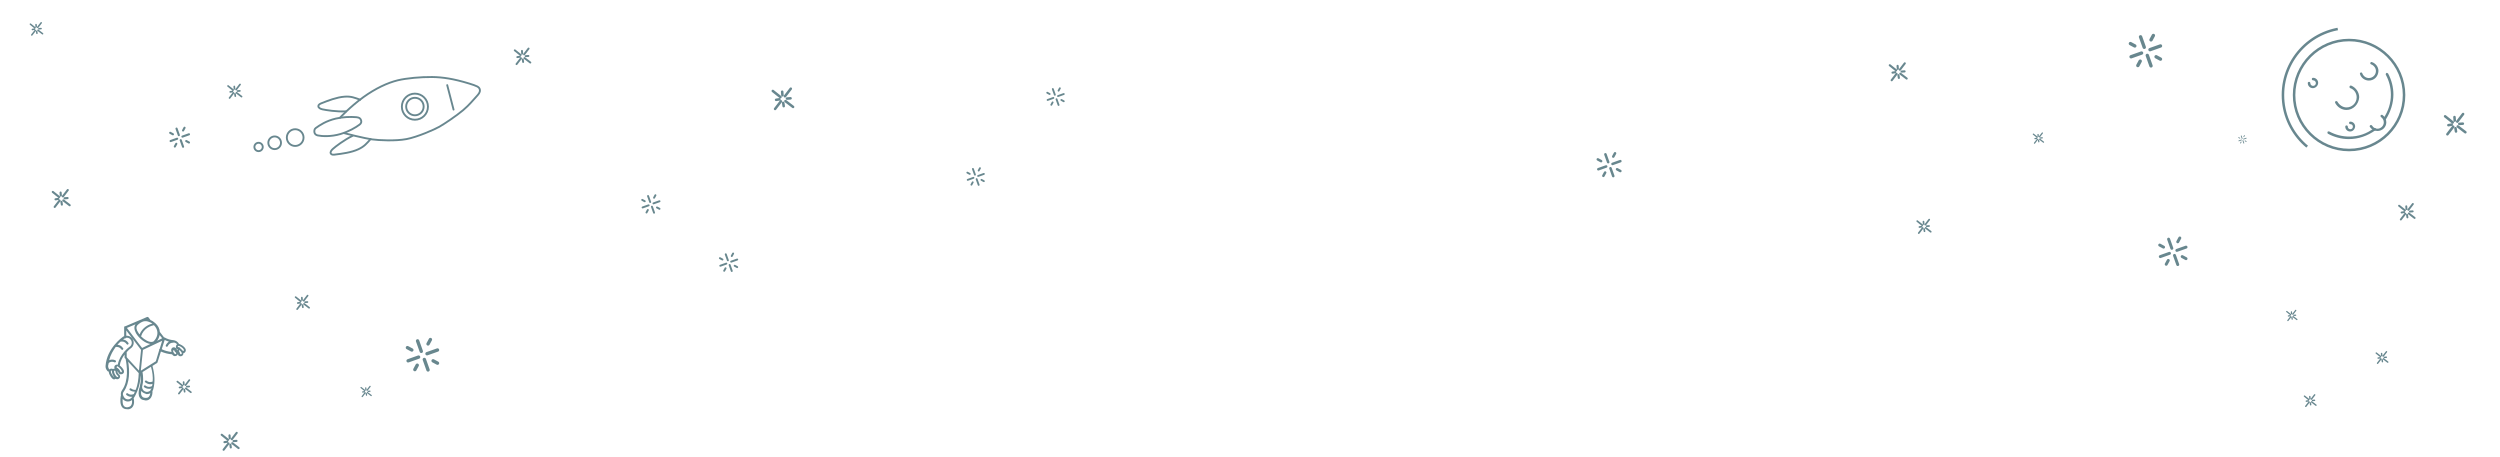
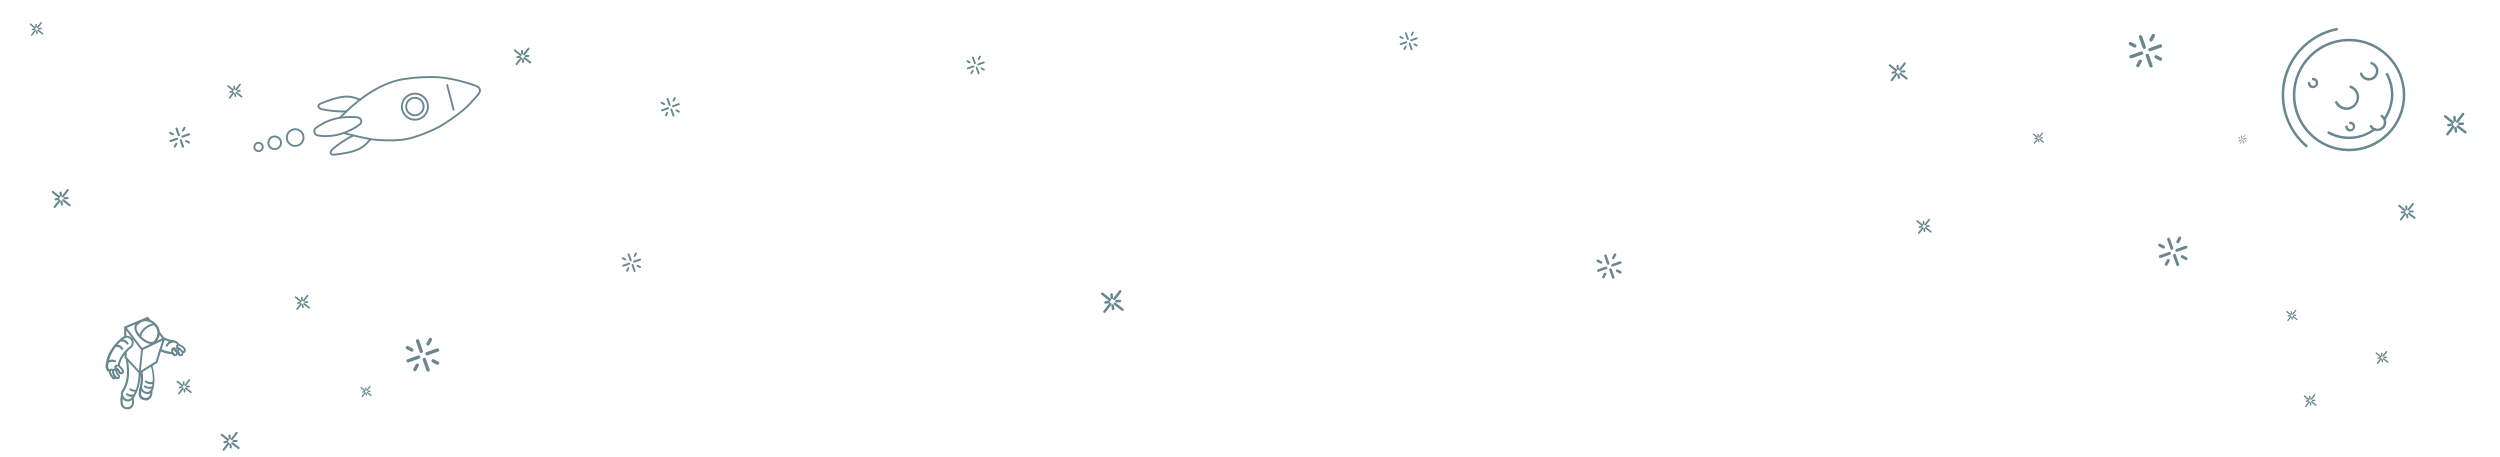
<svg xmlns="http://www.w3.org/2000/svg" xmlns:xlink="http://www.w3.org/1999/xlink" width="1480" height="270" viewBox="0 0 1480 270">
  <symbol id="e">
    <g class="star" fill="none" stroke="#68878F" stroke-linecap="round" stroke-miterlimit="10">
      <path d="M5 5.9l3 2.4M10 9.9l3 2.3M5.9 13l2.3-3M9.8 8l2.3-3M6.3 9.4l1.3-.2M10.6 8.9l1.4-.1M9.3 11.9l-.2-1.3M8.8 7.6l-.1-1.4" />
    </g>
  </symbol>
  <symbol id="d">
    <g class="star" fill="none" stroke="#68878E" stroke-linecap="round" stroke-miterlimit="10">
      <path d="M3.6.9L4.7 4M5.6 6.4l1.1 3.1M.8 6.8l3.1-1.1M6.4 4.7l3.1-1.1M.6 2.9l1.3.7M8.2 6.8l1.3.7M2.8 9.4l.7-1.3M6.7 1.8L7.4.5" />
    </g>
  </symbol>
  <symbol id="a">
    <path fill="#68878F" d="M37.9 15.3c-.8-1.6-2.8-2.3-3-2.4h-.1c-.5-1-1.6-1.7-2.7-1.8-1.4-.1-2.8-.5-4.2-1.3h-.2l-2-2.6c-.1-1.5-.8-3-2.2-4.2-.7-.6-1.4-1.1-2.2-1.4l-1-1.3c-.1-.2-.4-.2-.6-.2L9.4 4.5h-.3c-.2.1-.3.3-.3.5v4.2c-.2.1-.5.2-.7.4C7.8 9.8.6 15 0 23.2c-.1.9.2 1.7.8 2.4l.3.3c.2 0 .3.1.4.1.1 1.6 1.4 3 1.7 3.3.3.3.6.4.9.4.1 0 .5-.2.7-.3.3.2.7.3 1 .2.3-.1.5-.2.7-.4.4-.4.5-1 .2-1.5 0-.1-.1-.2-.2-.3 0 0-.1-.1-.2-.1-.1-.1-.6-.7-.7-1.3.1 0 .1-.1.2-.1l.3.6c.2.5.9 1 1.6.7h.1c.3-.1.6-.3.8-.6.1-.3.2-.7.1-1-.4-1.1-1.3-2-2-2.5C7 21 8 19.3 9 17.9v1.4c0 .1 0 .2.1.3l.4.4c.6 3.1 1.6 10.2-1.7 14.8-.5.7-.7 1.6-.5 2.5 0 .1-.1.1-.1.2-.3 1.7-.4 4.1.7 5.4.5.6 1.3.9 2.2.9.4.1.7 0 1 0 .7-.2 1.3-.5 1.7-1.1 1-1.3.7-3.4.5-4.1.7-1 1.2-2.1 1.7-3.3.1-.1.1-.2.1-.3.9-2.2 1.4-4.7 1.5-7.3.2 1.7.1 3.3-.3 4.8-.1.3-.1.6-.1.9-.1.1-.1.2-.2.3-.5 2-.5 3.6.2 4.6.4.7 1.1 1.1 2 1.2.6.2 1.1.2 1.5.1.5-.1.9-.3 1.3-.7 1.1-1 1.3-2.7 1.2-3.7.2-.3.3-.6.4-.9.9-3.4.7-7.1-.4-11l2.2-1.4c.1-.1.2-.2.2-.3l1.6-5.1c1.7.7 3.5 1.2 5.3 1.3.2.3.4.5.7.7.3.2.7.2 1.1.1.3-.1.6-.3.8-.6.1-.1.1-.2.2-.3v.1c0 .6.7 1.1 1.5.9.3-.1.6-.2.8-.5.2-.3.3-.6.2-.9h.1c.1 0 .2-.1.3-.1.7-.4 1-1.2.7-1.9zM20.7 2.5c.5.2 1 .4 1.5.7-1.8.5-4.7 1.8-6.1 5.2-.3-.4-.6-.8-.8-1.2-.5-.7-1.1-2.2-.2-3.2.9-.9 1.9-1.5 2.9-1.8.9-.2 1.8-.1 2.7.3zm-6.3 5.3c1.4 2.4 4.3 4.8 6.8 5.1l-3.9 1.9-2.3-3-4.9-6.5 4.1-1.7c-.8 1-.7 2.5.2 4.2zm10 3.6c.6-.8 1-1.7 1.2-2.7l1.2 1.5-2.4 1.2zm-1.4 0c-.2.3-.5.4-.9.5-1.4.3-3.6-.9-5.3-2.6 1.2-3.9 4.7-5 6.1-5.3 2.2 2.2 2.2 5.1.1 7.4zM19.7 1.2zM1.5 21.9c.5-.4 1.4-.9 2.7-.3h.3c.2 0 .3-.1.4-.3.1-.3 0-.5-.3-.7-1.2-.5-2.2-.3-2.9 0 .6-2.5 1.9-4.6 3.1-6.3.3 0 1.7-.2 2.7 1.2.1.2.3.2.5.2.1 0 .1 0 .2-.1.2-.2.3-.5.1-.7-.8-1.2-1.8-1.6-2.7-1.6.5-.6 1-1.1 1.5-1.5h.1c.1 0 1.7-.4 2.8 1.2.1.2.3.3.5.2.1 0 .1 0 .2-.1.2-.2.3-.5.1-.7-.7-1.1-1.7-1.5-2.5-1.6.3-.2.5-.4.5-.4.1-.1.2-.1.2-.1h.2c.2 0 .4-.1.4-.3.9-.2 1.8.1 2.4 1 .7 1 .5 2.5-.6 3.2-.1 0-4.8 3.5-5.6 8.5-.5-.1-1.2.1-1.5.6-.2.4-.2.9 0 1.3h-.1c-.3 0-.5.1-.7.2-.2-.2-.5-.2-.8-.2-.3 0-.7.1-.9.4-.4-.5-.6-1.1-.6-1.7.1-.6.2-1 .3-1.4zm2.4 6.6c-.1-.1-1.4-1.4-1.4-2.7 0-.2.1-.3.3-.3.1 0 .2.1.2.1v.2c0 1.1.6 2.2 1.1 2.8-.1 0-.2 0-.2-.1zm2 0c-.1.1-.4.1-.5 0-.1 0-1.4-1.3-1.4-2.7 0-.1.1-.3.3-.3s.4.2.4.4c0 .9.7 1.9 1.3 2.2 0 .1 0 .3-.1.4zm1.4-2.2s-.2-.1-.3-.3c-.3-.9-1.1-1.7-1.7-1.9-.1-.1-.1-.3 0-.4 0-.1.1-.1.2-.2 0-.1.1-.1.2 0 0 0 1.6 1 2 2.3v.3c0 .1-.2.2-.4.2M11.9 15c1.5-1 1.9-3.1.8-4.6-.7-1-1.8-1.5-2.9-1.4V6.5l7 9.2-1 9.8-5.6-6.1c-.1-.1-.1-.2-.2-.3V17v-.2c1-1.2 1.9-1.8 1.9-1.8zM8.6 35.5c3-4.3 2.8-10.2 2.1-14.2l5 5.4c-.1 3-.5 5.6-1.4 7.9-.6.1-1.4 0-2.2-.6-.2-.2-.5-.1-.7.1s-.1.5.1.7c.9.6 1.8.7 2.4.7-.2.4-.4.7-.5 1.1-.5.2-1.6.7-2.9-.3-.2-.2-.5-.1-.7.1-.2.2-.1.5.1.7 1 .8 2 .9 2.7.8 0 .1-.1.2-.1.2-.4.5-.9.9-1.5 1-.6.1-1.2 0-1.7-.4s-.8-.9-1-1.5c-.2-.6-.1-1.2.3-1.7zm3.4 6.6c-.4.5-1 .7-1.8.8-.6 0-1.1-.2-1.5-.6-.6-.6-.7-1.8-.6-3.4l.6.6c.6.5 1.5.8 2.5.6.4-.1.9-.3 1.3-.6.1.8.1 1.9-.5 2.6zm8.4-4.1c-.4.4-1.1.5-1.9.4-.6-.1-1-.3-1.3-.8-.4-.5-.5-1.4-.3-2.5.4.6 1.1 1.1 1.9 1.3.4.3.9.3 1.4.2.3-.1.7-.2 1-.4-.1.6-.3 1.3-.8 1.8zm1.9-7.3h-.1c-.4.2-1.6.6-2.8-.4-.2-.2-.5-.1-.7.1-.2.2-.1.5.1.7 1.2.9 2.3 1 3.1.8.1 0 .2-.1.3-.1 0 .3-.1.7-.2 1-.1 0-.1 0-.1.1-.1 0-1.5.9-3-.3-.2-.2-.5-.1-.7.1-.2.2-.1.5.1.7 1.1.8 2.2.8 3.1.7.1 0 .3-.1.4-.1 0 .1-.1.2-.1.2-.2.1-.4.3-.4.5v.1c-.2.2-.3.4-.6.5-.6.3-1.2.4-1.7.2-.6-.2-1.1-.5-1.4-1.1-.3-.5-.4-1.2-.2-1.7.5-1.9.5-4.1.1-6.5l4-2.5c.7 2.4 1 4.8.8 7zm1.5-9.6l-2.4 1.5-4.6 2.9h-.1l1-9.8 9.1-4.3-1.2 3.9c-.1 0-.1.1-.2.1-.1.1 0 .3 0 .4l-1.6 5.3zm2.8-5.7L28 11c.6.3 1.3.6 2 .8-.8.5-1.3 1.3-1.5 1.8-.1.3.1.5.3.6h.3c.2 0 .3-.2.4-.3 0-.1.6-1.6 2.5-1.6.1 0 .2 0 .3-.1.7.1 1.2.4 1.6.9-.3.1-.5.4-.5.7-.2.5-.1 1.1.4 1.5.1.1.3.1.4.2-.1.2-.2.3-.3.4 0-.1-.1-.3-.2-.5-.2-.6-.9-1-1.6-.9H32c-.7.2-1.1 1-.9 1.7 0 .2.1.4.2.5-1.7-.2-3.2-.6-4.7-1.3zm6.8 2.1c-.1.2-.3.3-.5.2-.4-.3-.7-.7-1-1.6-.1-.2 0-.1.2-.1s.4-.2.4-.1c.2.7.5.8.7 1 .1.1.2.2.2.3.1.1.1.2 0 .3zm2.5.2c-.1.1-.1.1-.2.1-.2 0-.4-.1-.4-.3-.1-.5-.4-1-.6-1.3.1-.1.2-.3.3-.4l.6.6c.1.1.2.3.3.4.1.2.2.4.2.6-.1.1-.1.2-.2.3zm1-1.5h-.3v-.1c-.1-.1-.2-.2-.3-.2-.3-.5-.7-.8-1.1-1.1 0-.2-.2-.3-.4-.4h-.4-.1c-.1-.1-.1-.3-.1-.4.1-.1.2-.2.3-.2h.2c.1 0 1.8.6 2.4 1.9 0 .2 0 .4-.2.5z" />
  </symbol>
  <symbol id="b">
    <g fill="none" stroke="#68878F" stroke-width="1.5" stroke-miterlimit="10">
      <circle cx="33" cy="48.6" r="6.6" />
      <circle cx="16.8" cy="52.7" r="5" />
      <circle cx="4.1" cy="56" r="3.3" />
      <g>
        <circle cx="127.5" cy="24.2" r="10.3" />
        <circle cx="127.5" cy="24.1" r="6.9" />
        <path stroke-linecap="round" d="M153 7.2l5 19.3M68.4 32.9s7.7-8.4 18.4-16.2c9.6-6.9 19-11.3 27.1-13.3C121 1.7 132.1.7 141.1.8c8.3.1 17 1.4 29.1 5.1 6 1.9 8.3 2.6 8.6 5.1.2 2-1 3.3-3.2 5.7-2.1 2.2-5 6-10.1 10.3s-14.7 10.8-18.8 13.1c-3.7 2.1-17.3 8.1-25.9 9.7s-21.7 1-27.3.2-21.3-4.7-21.8-4.9" />
        <path stroke-linecap="round" d="M85 34.9c.4 1.2.2 2.4-1.1 3.4-3 2.3-8.7 5.6-15.2 7.5-7.4 2.2-14.6 1.8-17.9 1.1-1.5-.3-2.4-1.3-2.6-2.4-.2-1.2-.1-2.6 1-3.4 3.2-2.3 8.2-5.7 15.9-7.5 5.4-1.3 11.6-1.5 16.2-1.1 2.3.3 3.1.8 3.7 2.4zM73.1 27.9c-7.5.4-15.8-1-18.6-1.6-1.5-.3-3.2-1.2-3.2-2.4 0-1.5 1.4-2 3.2-2.7 4-1.6 11.4-4.5 17.5-4.9 5.2-.4 8 .9 12.3 2.4M78.3 47.2c-6.7 3.3-13.4 8.4-15.5 10.3-1.2 1-2.3 2.6-1.7 3.6.7 1.3 2.1 1.1 4.1.8 4.3-.5 12.2-1.5 17.7-4.1 4.7-2.2 6.6-4.6 9.6-8" />
      </g>
    </g>
  </symbol>
  <symbol id="c">
    <path fill="#68878F" d="M27 44.9c-2.9 0-5.8-.8-8.2-2.1-.2-.1-.3-.4-.2-.7.1-.3.4-.3.7-.2 2.4 1.3 5.1 2 7.9 2 3.5 0 6.9-1.1 9.7-3.3.2-.2.5-.1.7.1s.1.5-.1.7c-3.2 2.3-6.8 3.5-10.5 3.5zM41.2 37.3c-.1 0-.2 0-.3-.1-.2-.2-.3-.5-.1-.7 1.8-2.7 2.8-5.8 2.8-9.1 0-2.8-.7-5.5-2-7.9-.1-.2 0-.5.2-.7.2-.1.5 0 .7.2 1.4 2.6 2.1 5.5 2.1 8.3 0 3.4-1.1 6.8-2.9 9.7-.2.3-.3.3-.5.3z" />
    <path fill="#68878F" d="M38.3 41.7c-1.2 0-2.3-.6-3-1.6-.1-.2-.1-.5.2-.7.2-.1.5-.1.7.2.5.8 1.2 1.2 2.1 1.2 1.3 0 2.5-1.1 2.5-2.5 0-.9-.4-1.6-1.1-2.1-.2-.2-.3-.5-.1-.7s.5-.3.7-.1c1 .7 1.5 1.7 1.5 2.9 0 1.9-1.6 3.4-3.5 3.4zM27.5 41.9c-1.1 0-1.9-.9-1.9-1.9 0-.3.2-.5.5-.5s.5.2.5.5c0 .5.4 1 1 1s1-.4 1-1-.4-1-1-1c-.3 0-.5-.2-.5-.5s.2-.5.5-.5c1.1 0 1.9.9 1.9 1.9-.1 1.1-.9 2-2 2zM34.9 21.8c-1.6 0-3.1-1.1-3.5-2.6-.1-.3.1-.5.3-.6.3-.1.5.1.6.3.4 1.1 1.4 1.9 2.6 1.9 1.5 0 2.8-1.2 2.8-2.8 0-1.1-.8-2.2-1.9-2.6-.3-.1-.4-.4-.3-.6.1-.3.4-.4.6-.3 1.5.5 2.6 1.9 2.6 3.5-.1 2.2-1.7 3.8-3.8 3.8zM26.1 33.4c-1.9 0-3.6-1.1-4.5-2.8-.1-.2 0-.5.2-.7.2-.1.5 0 .7.2.7 1.3 2.1 2.3 3.6 2.3 2.2 0 4-1.8 4-4 0-1.6-1-3.1-2.5-3.6-.3-.1-.4-.4-.3-.7.1-.3.4-.4.7-.3 1.8.8 3.1 2.6 3.1 4.6-.2 2.8-2.4 5-5 5zM12.8 24.8c-1.1 0-2-.9-2-2 0-.3.2-.5.5-.5s.5.2.5.5c0 .6.5 1.1 1.1 1.1.6 0 1.1-.5 1.1-1.1 0-.6-.5-1.1-1.1-1.1-.3 0-.5-.2-.5-.5s.2-.5.5-.5c1.1 0 2 .9 2 2s-1 2.1-2.1 2.1z" />
    <circle fill="none" stroke="#68878F" stroke-miterlimit="10" cx="27.1" cy="27.5" r="21.7" />
    <circle fill="none" stroke="#68878F" stroke-miterlimit="10" cx="27.5" cy="27.5" r="26.5" stroke-dasharray="60" stroke-dashoffset="60" class="rotate" />
  </symbol>
  <use xlink:href="#a" x="50" y="150" transform="scale(1.25)" />
  <use xlink:href="#b" x="200" y="60" transform="scale(.75)" />
  <use xlink:href="#c" x="900" y="10" transform="scale(1.5)" />
  <use xlink:href="#d" x="120" y="100" transform="scale(2)" />
  <use xlink:href="#d" x="80" y="60" transform="scale(1.25)" />
-   <use xlink:href="#d" x="330" y="100" transform="scale(1.15)" />
-   <use xlink:href="#d" x="370" y="130" transform="scale(1.15)" />
-   <use xlink:href="#d" x="520" y="90" transform="scale(1.1)" />
-   <use xlink:href="#d" x="563" y="47" transform="scale(1.1)" />
+   <use xlink:href="#d" x="340" y="50" transform="scale(1.15)" />
+   <use xlink:href="#d" x="320" y="130" transform="scale(1.15)" />
+   <use xlink:href="#d" x="520" y="30" transform="scale(1.1)" />
+   <use xlink:href="#d" x="753" y="17" transform="scale(1.1)" />
  <use xlink:href="#e" x="15" y="10" transform="scale(.9)" />
  <use xlink:href="#e" x="20" y="85" transform="scale(1.25)" />
  <use xlink:href="#e" x="100" y="220" />
  <use xlink:href="#e" x="100" y="200" transform="scale(1.25)" />
  <use xlink:href="#e" x="170" y="170" />
  <use xlink:href="#e" x="280" y="300" transform="scale(.75)" />
  <use xlink:href="#e" x="130" y="45" />
  <use xlink:href="#e" x="260" y="20" transform="scale(1.15)" />
-   <use xlink:href="#e" x="300" y="30" transform="scale(1.5)" />
+   <use xlink:href="#e" x="430" y="110" transform="scale(1.5)" />
  <use xlink:href="#d" x="630" y="10" transform="scale(2)" />
-   <use xlink:href="#d" x="630" y="60" transform="scale(1.5)" />
+   <use xlink:href="#d" x="630" y="100" transform="scale(1.5)" />
  <use xlink:href="#d" x="730" y="80" transform="scale(1.75)" />
  <use xlink:href="#d" x="2650" y="160" transform="scale(.5)" />
  <use xlink:href="#e" x="890" y="25" transform="scale(1.25)" />
  <use xlink:href="#e" x="1600" y="100" transform="scale(.75)" />
  <use xlink:href="#e" x="1130" y="125" />
  <use xlink:href="#e" x="960" y="40" transform="scale(1.5)" />
  <use xlink:href="#e" x="1230" y="100" transform="scale(1.15)" />
  <use xlink:href="#e" x="1800" y="240" transform="scale(.75)" />
  <use xlink:href="#e" x="1650" y="240" transform="scale(.85)" />
  <use xlink:href="#e" x="1600" y="270" transform="scale(.85)" />
</svg>
